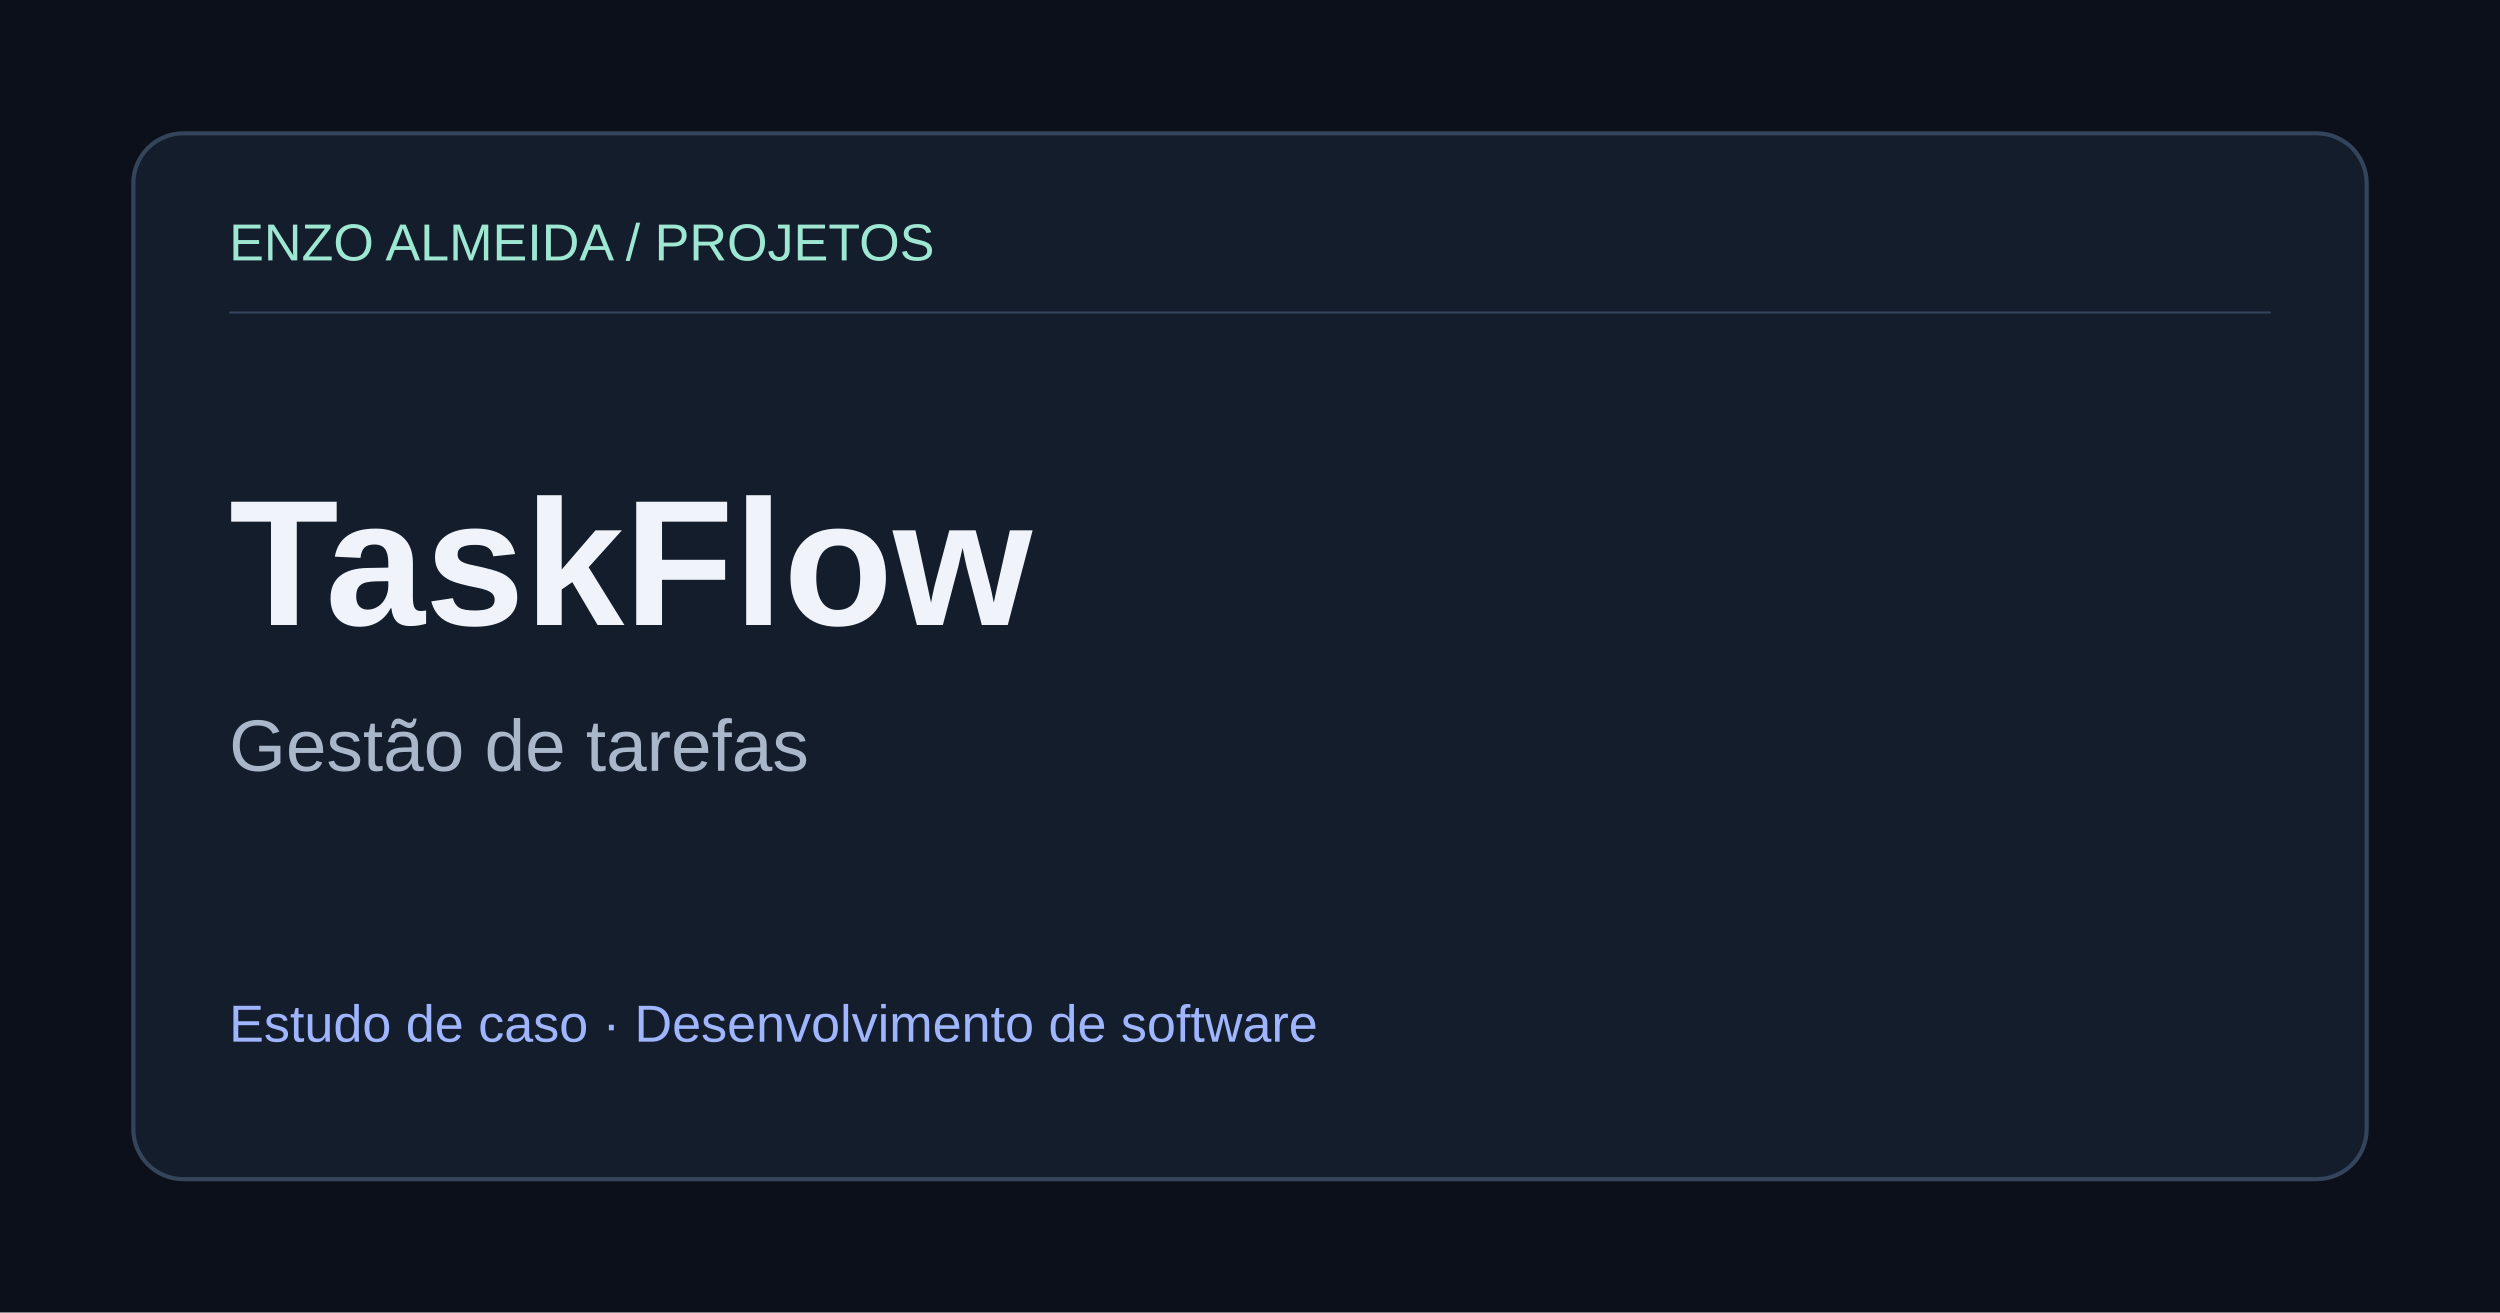
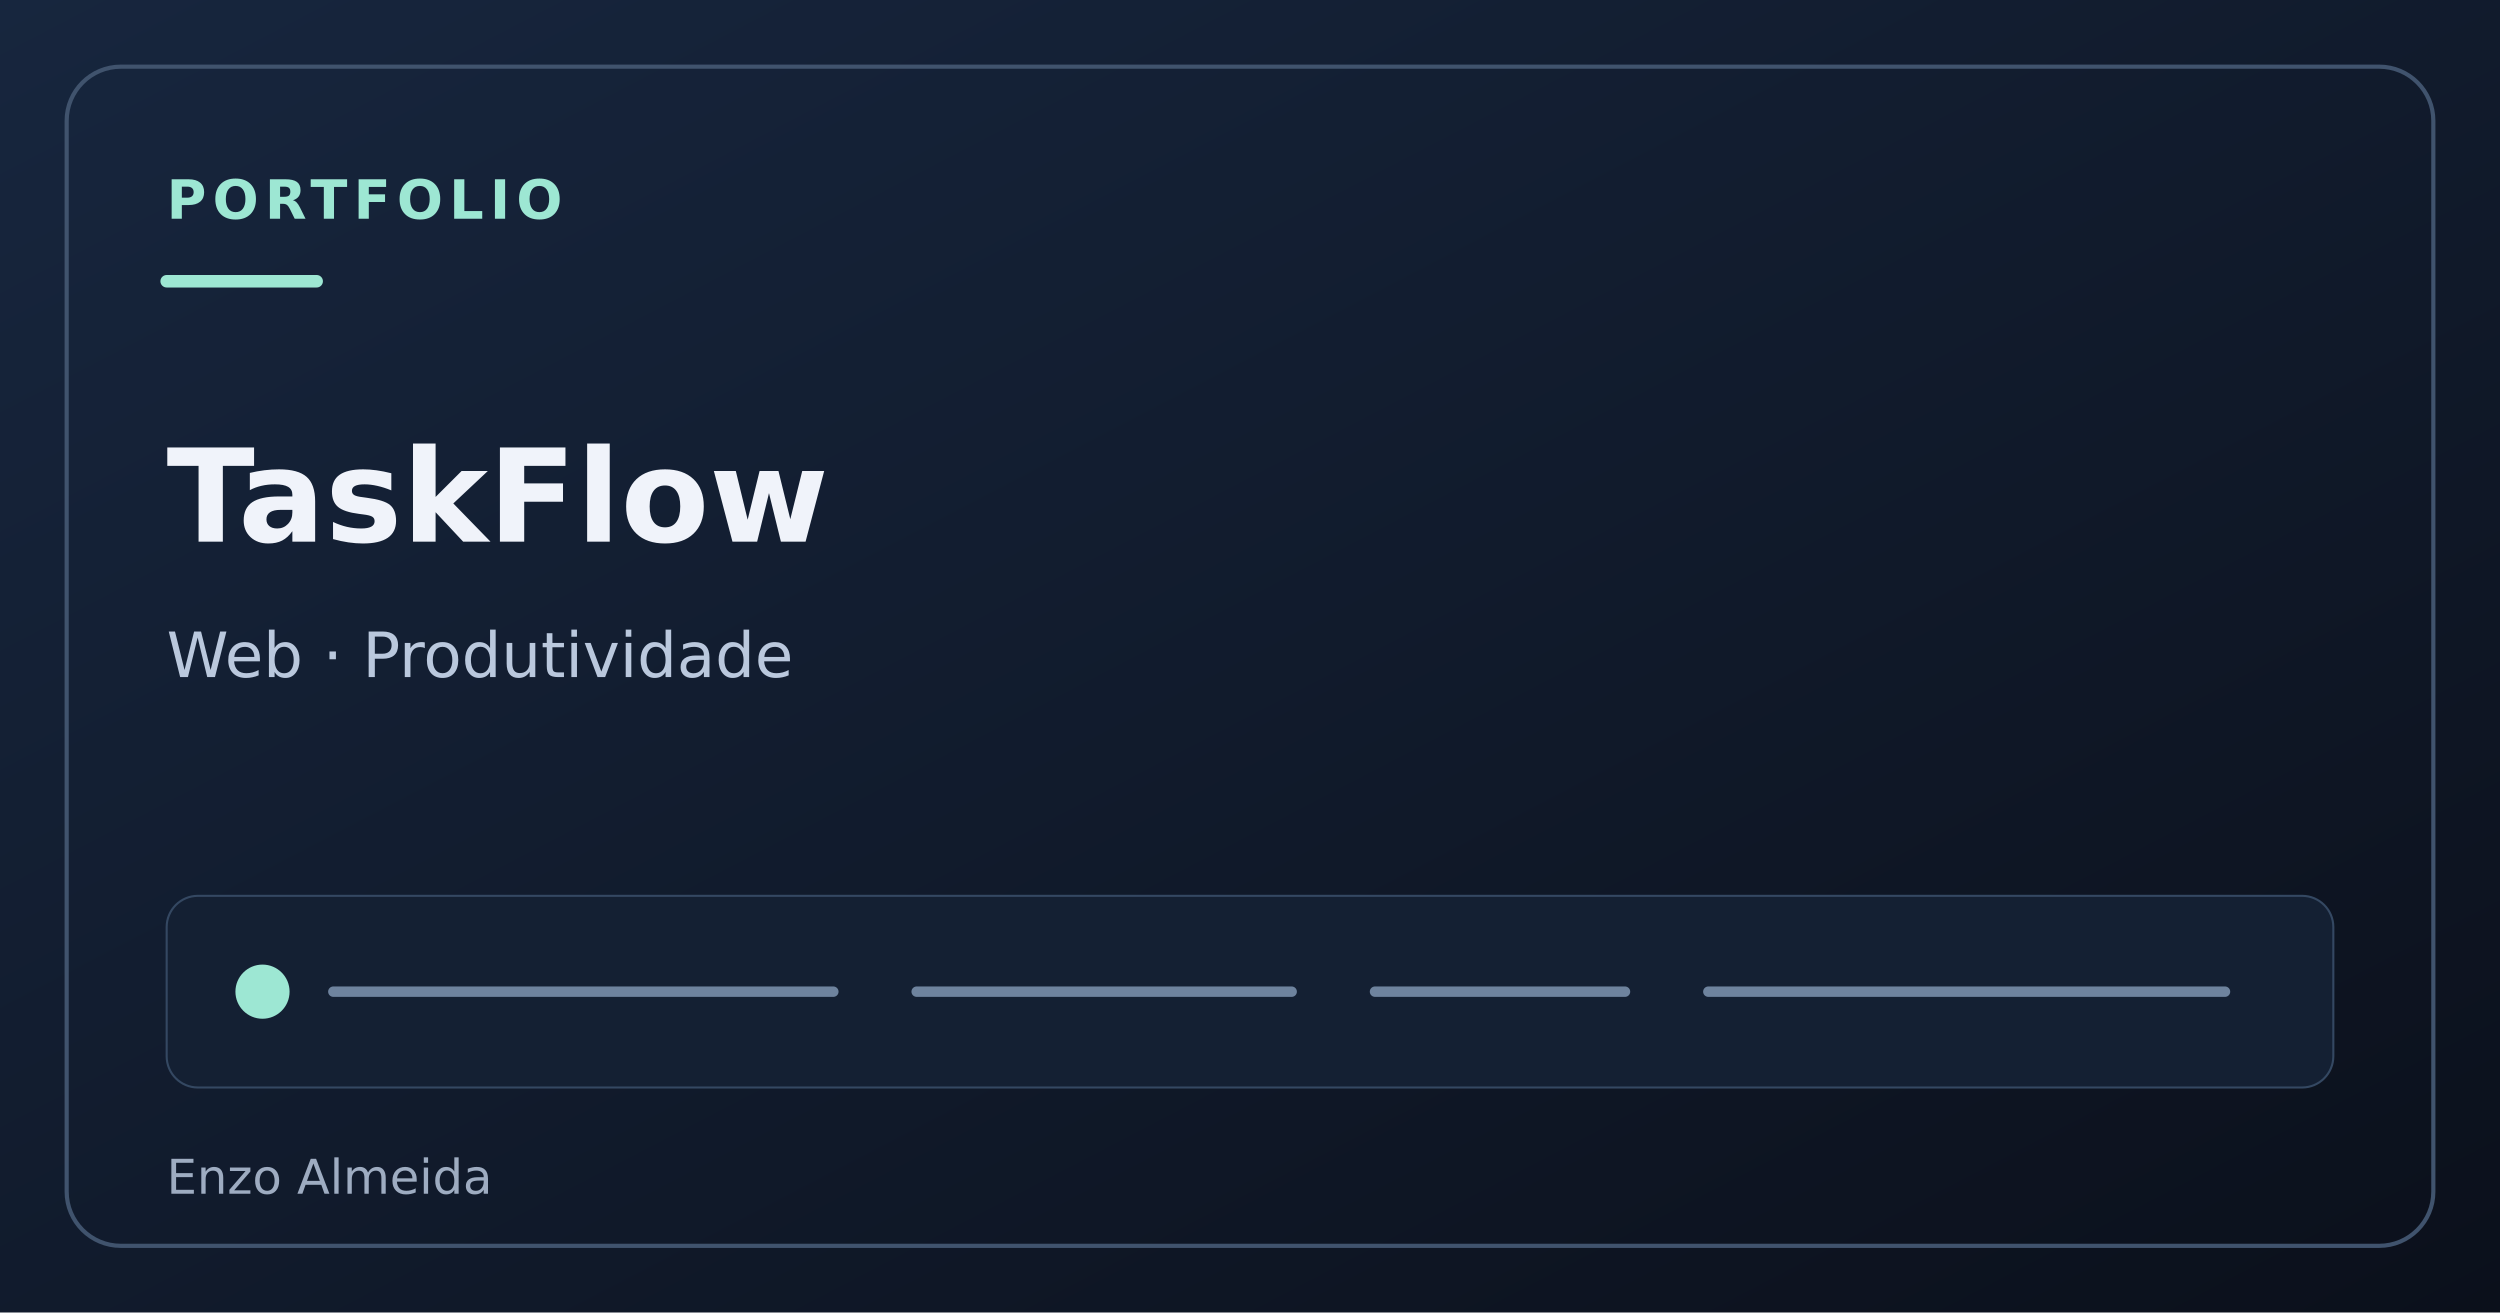
<svg xmlns="http://www.w3.org/2000/svg" width="1200" height="630" viewBox="0 0 1200 630">
-   <rect width="1200" height="630" fill="#0b101b" />
-   <rect x="64" y="64" width="1072" height="502" rx="24" fill="#141d2b" stroke="#34445b" stroke-width="2" />
-   <path d="M110 150h980" stroke="#34445b" />
-   <g font-family="Arial,sans-serif">
-     <text x="110" y="125" font-size="25" fill="#9de7d3">ENZO ALMEIDA / PROJETOS</text>
-     <text x="110" y="300" font-size="86" font-weight="bold" fill="#f0f3fa">TaskFlow</text>
-     <text x="110" y="370" font-size="35" fill="#aab6c9">Gestão de tarefas</text>
-     <text x="110" y="500" font-size="25" fill="#9fb5ff">Estudo de caso · Desenvolvimento de software</text>
-   </g>
+   <defs>
+     <linearGradient id="bg" x2="1" y2="1">
+       <stop stop-color="#17263e" />
+       <stop offset="1" stop-color="#0b101b" />
+     </linearGradient>
+   </defs>
+   <rect width="1200" height="630" fill="url(#bg)" />
+   <rect x="32" y="32" width="1136" height="566" rx="26" fill="none" stroke="#40536d" stroke-width="2" />
+   <path d="M80 135h72" stroke="#9de7d3" stroke-width="6" stroke-linecap="round" />
+   <text x="80" y="105" font-family="DejaVu Sans,sans-serif" font-size="26" fill="#9de7d3" font-weight="bold" letter-spacing="3">PORTFOLIO</text>
+   <text x="80" y="260" font-family="DejaVu Sans,sans-serif" font-size="62" font-weight="bold" fill="#f0f3fa">TaskFlow</text>
+   <text x="80" y="325" font-family="DejaVu Sans,sans-serif" font-size="30" fill="#bac8dd">Web · Produtividade</text>
+   <rect x="80" y="430" width="1040" height="92" rx="15" fill="#142033" stroke="#344862" />
+   <circle cx="126" cy="476" r="13" fill="#9de7d3" />
+   <path d="M160 476h240m40 0h180m40 0h120m40 0h248" stroke="#6e839e" stroke-width="5" stroke-linecap="round" />
+   <text x="80" y="573" font-size="23" font-family="DejaVu Sans,sans-serif" fill="#9eacc1">Enzo Almeida</text>
</svg>
